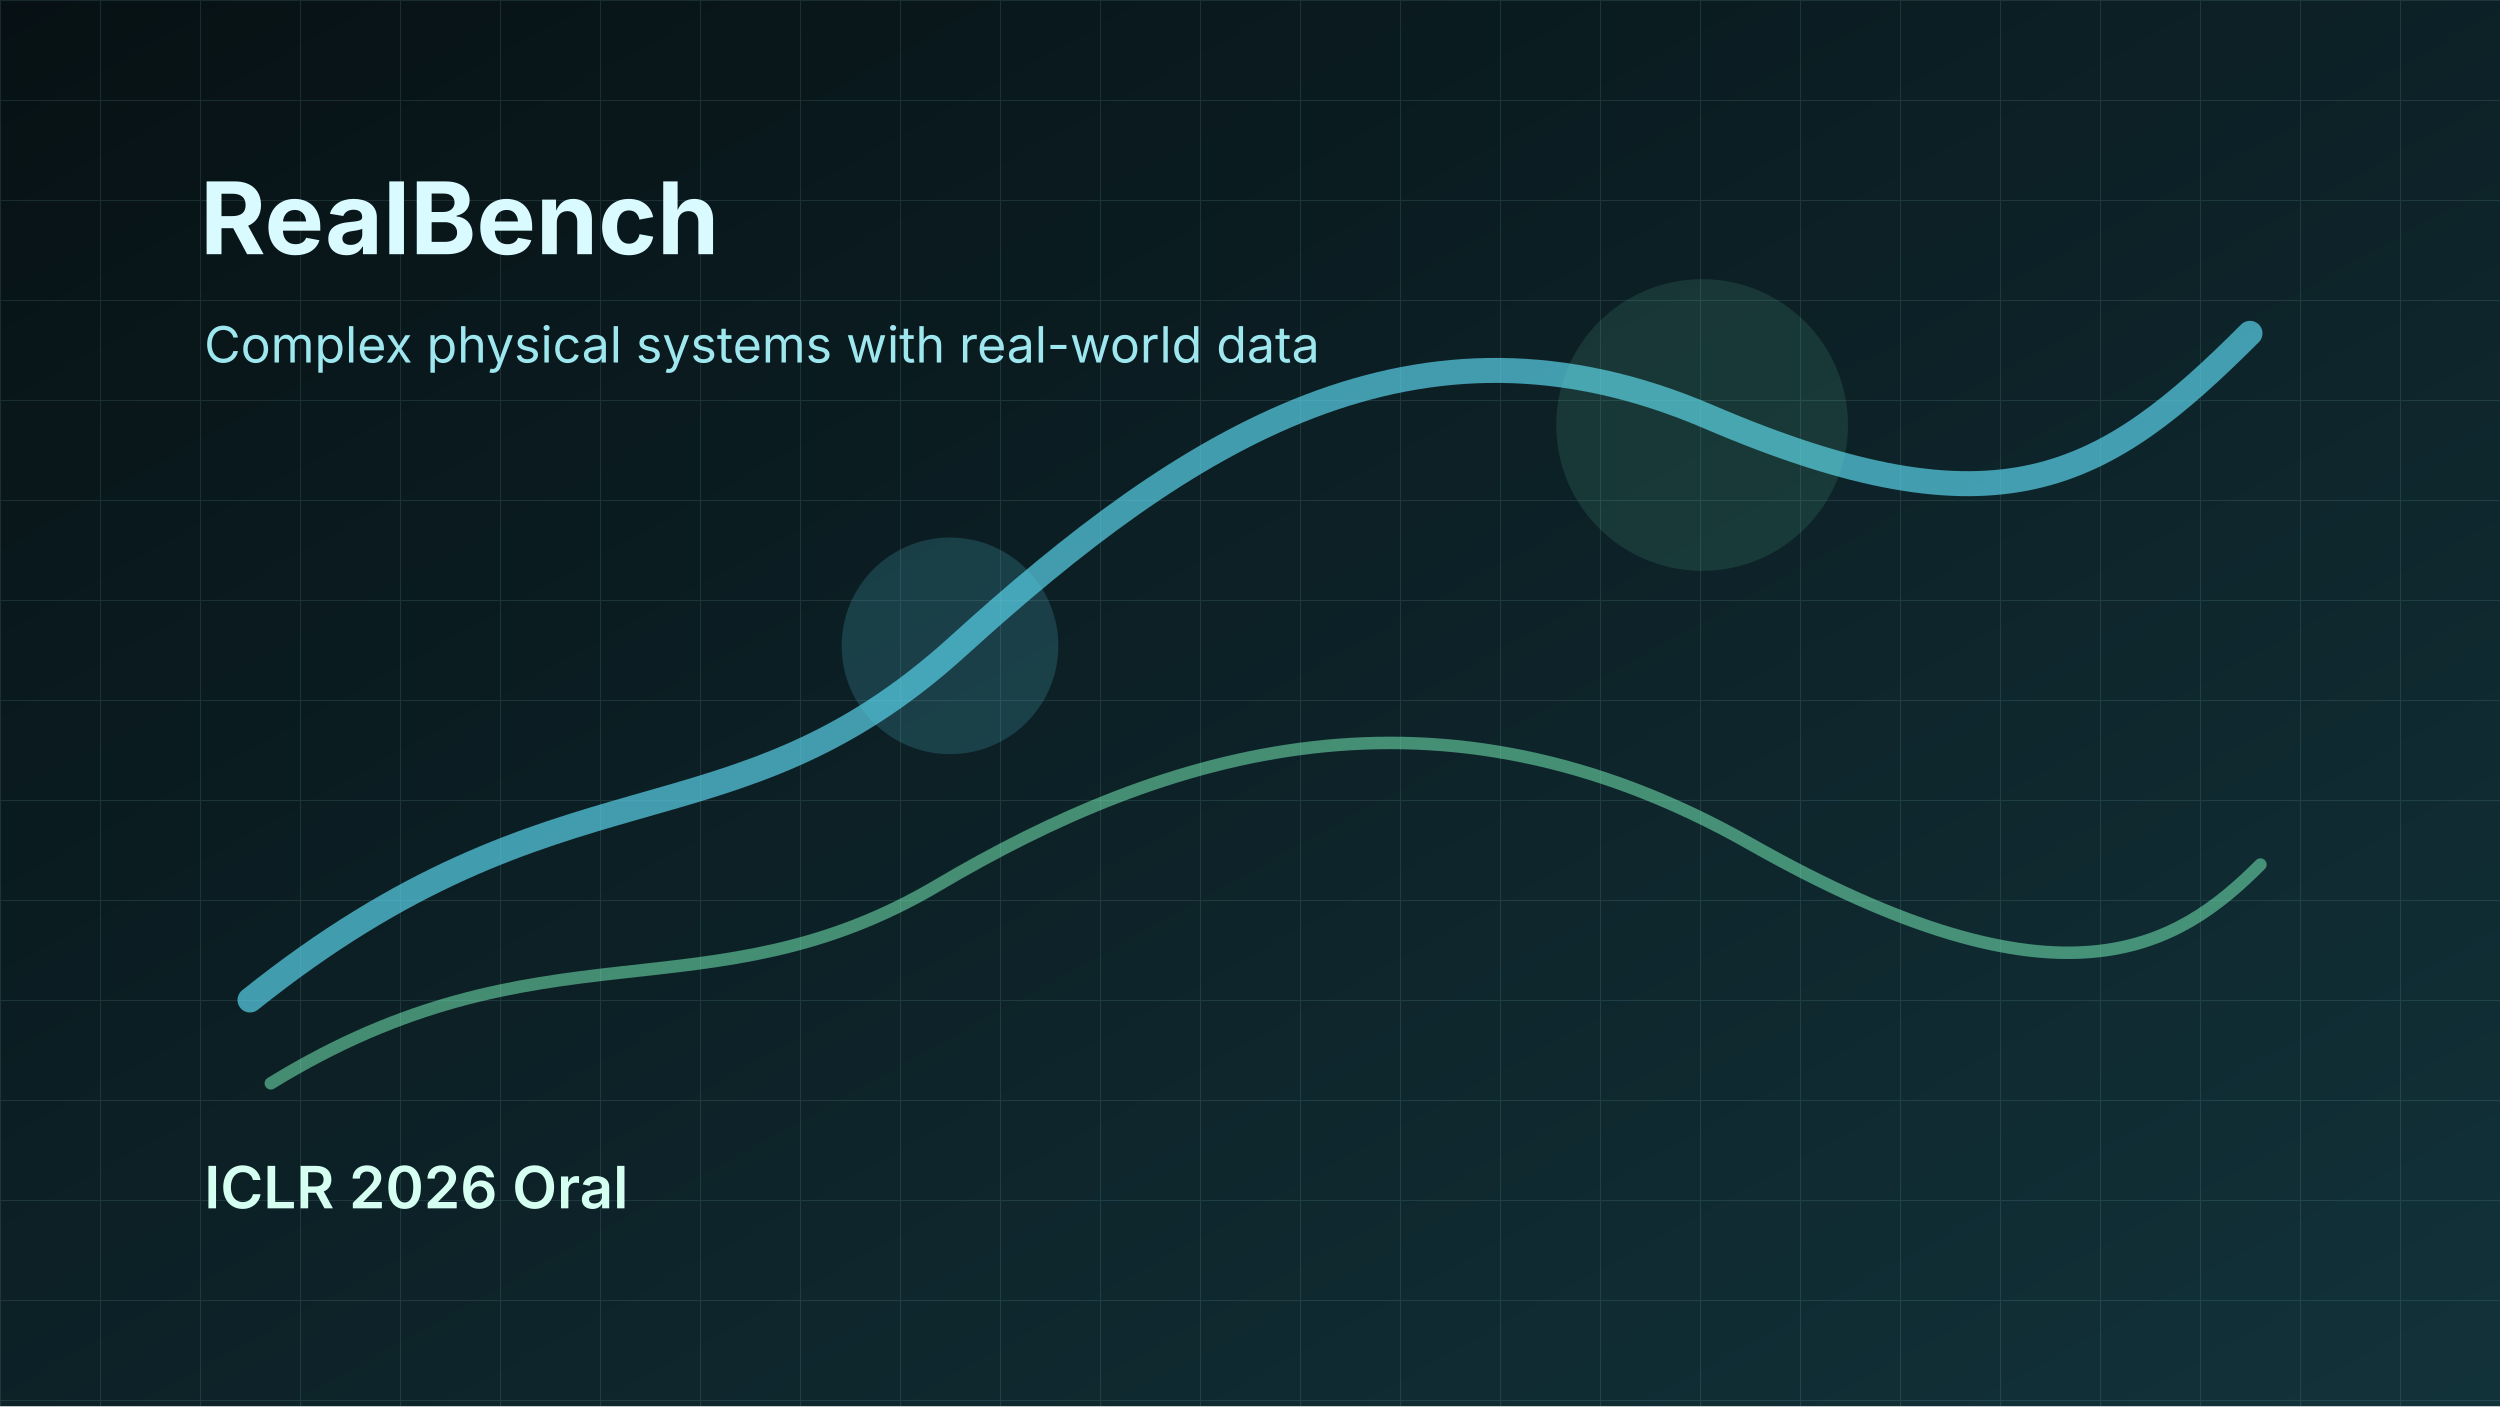
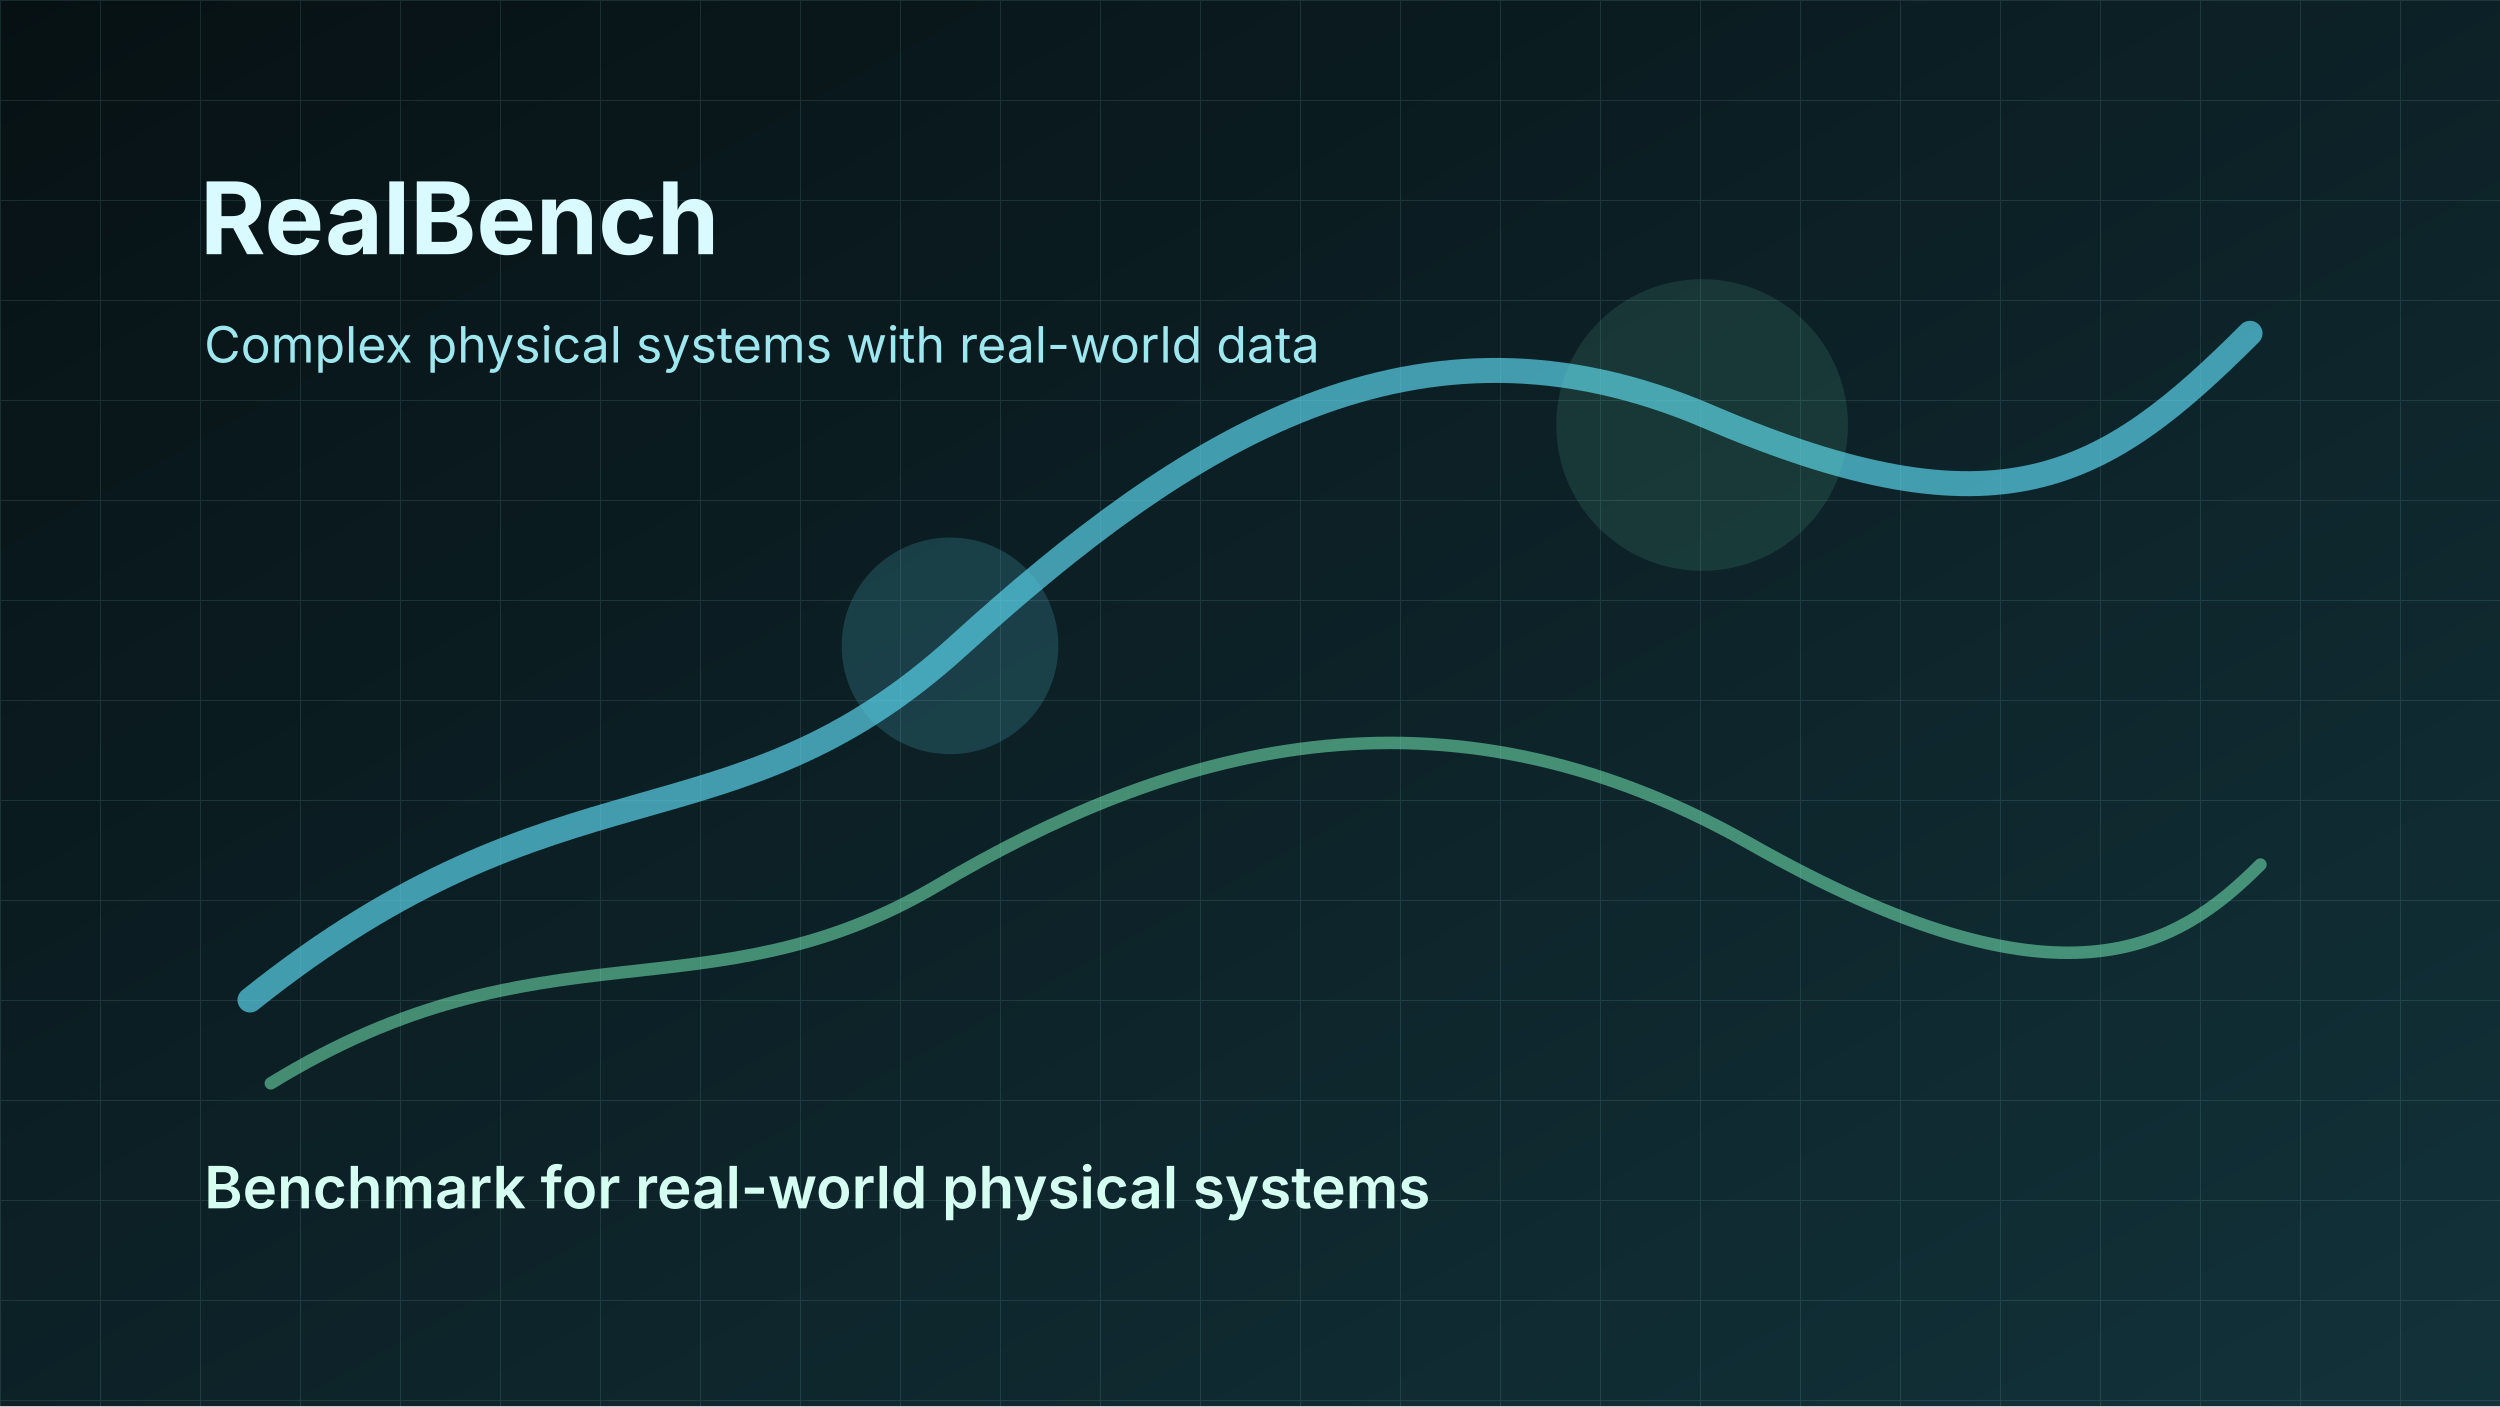
<svg xmlns="http://www.w3.org/2000/svg" viewBox="0 0 1200 675" role="img" aria-label="RealBench publication thumbnail">
  <defs>
    <linearGradient id="g" x1="0" x2="1" y1="0" y2="1">
      <stop offset="0" stop-color="#071114" />
      <stop offset="1" stop-color="#12323a" />
    </linearGradient>
    <pattern id="grid" width="48" height="48" patternUnits="userSpaceOnUse">
      <path d="M48 0H0v48" fill="none" stroke="#9ee7ef" stroke-opacity=".12" stroke-width="1" />
    </pattern>
  </defs>
  <rect width="1200" height="675" fill="url(#g)" />
  <rect width="1200" height="675" fill="url(#grid)" />
  <path d="M120 480c150-120 230-70 340-170s220-170 360-110 190 30 260-40" fill="none" stroke="#58d1e8" stroke-width="12" stroke-linecap="round" opacity=".7" />
  <path d="M130 520c130-80 210-30 320-95s240-105 390-20 205 50 245 10" fill="none" stroke="#72e7b2" stroke-width="6" stroke-linecap="round" opacity=".55" />
  <circle cx="456" cy="310" r="52" fill="#58d1e8" opacity=".18" />
  <circle cx="817" cy="204" r="70" fill="#72e7b2" opacity=".12" />
  <text x="96" y="122" fill="#d9fbff" font-family="Inter, Arial, sans-serif" font-size="48" font-weight="700">RealBench</text>
  <text x="98" y="174" fill="#9ee7ef" font-family="Inter, Arial, sans-serif" font-size="24">Complex physical systems with real-world data</text>
-   <text x="98" y="580" fill="#d5fff0" font-family="Inter, Arial, sans-serif" font-size="28" font-weight="600">ICLR 2026 Oral</text>
+   <text x="98" y="580" fill="#d5fff0" font-family="Inter, Arial, sans-serif" font-size="28" font-weight="600">Benchmark for real-world physical systems</text>
</svg>
